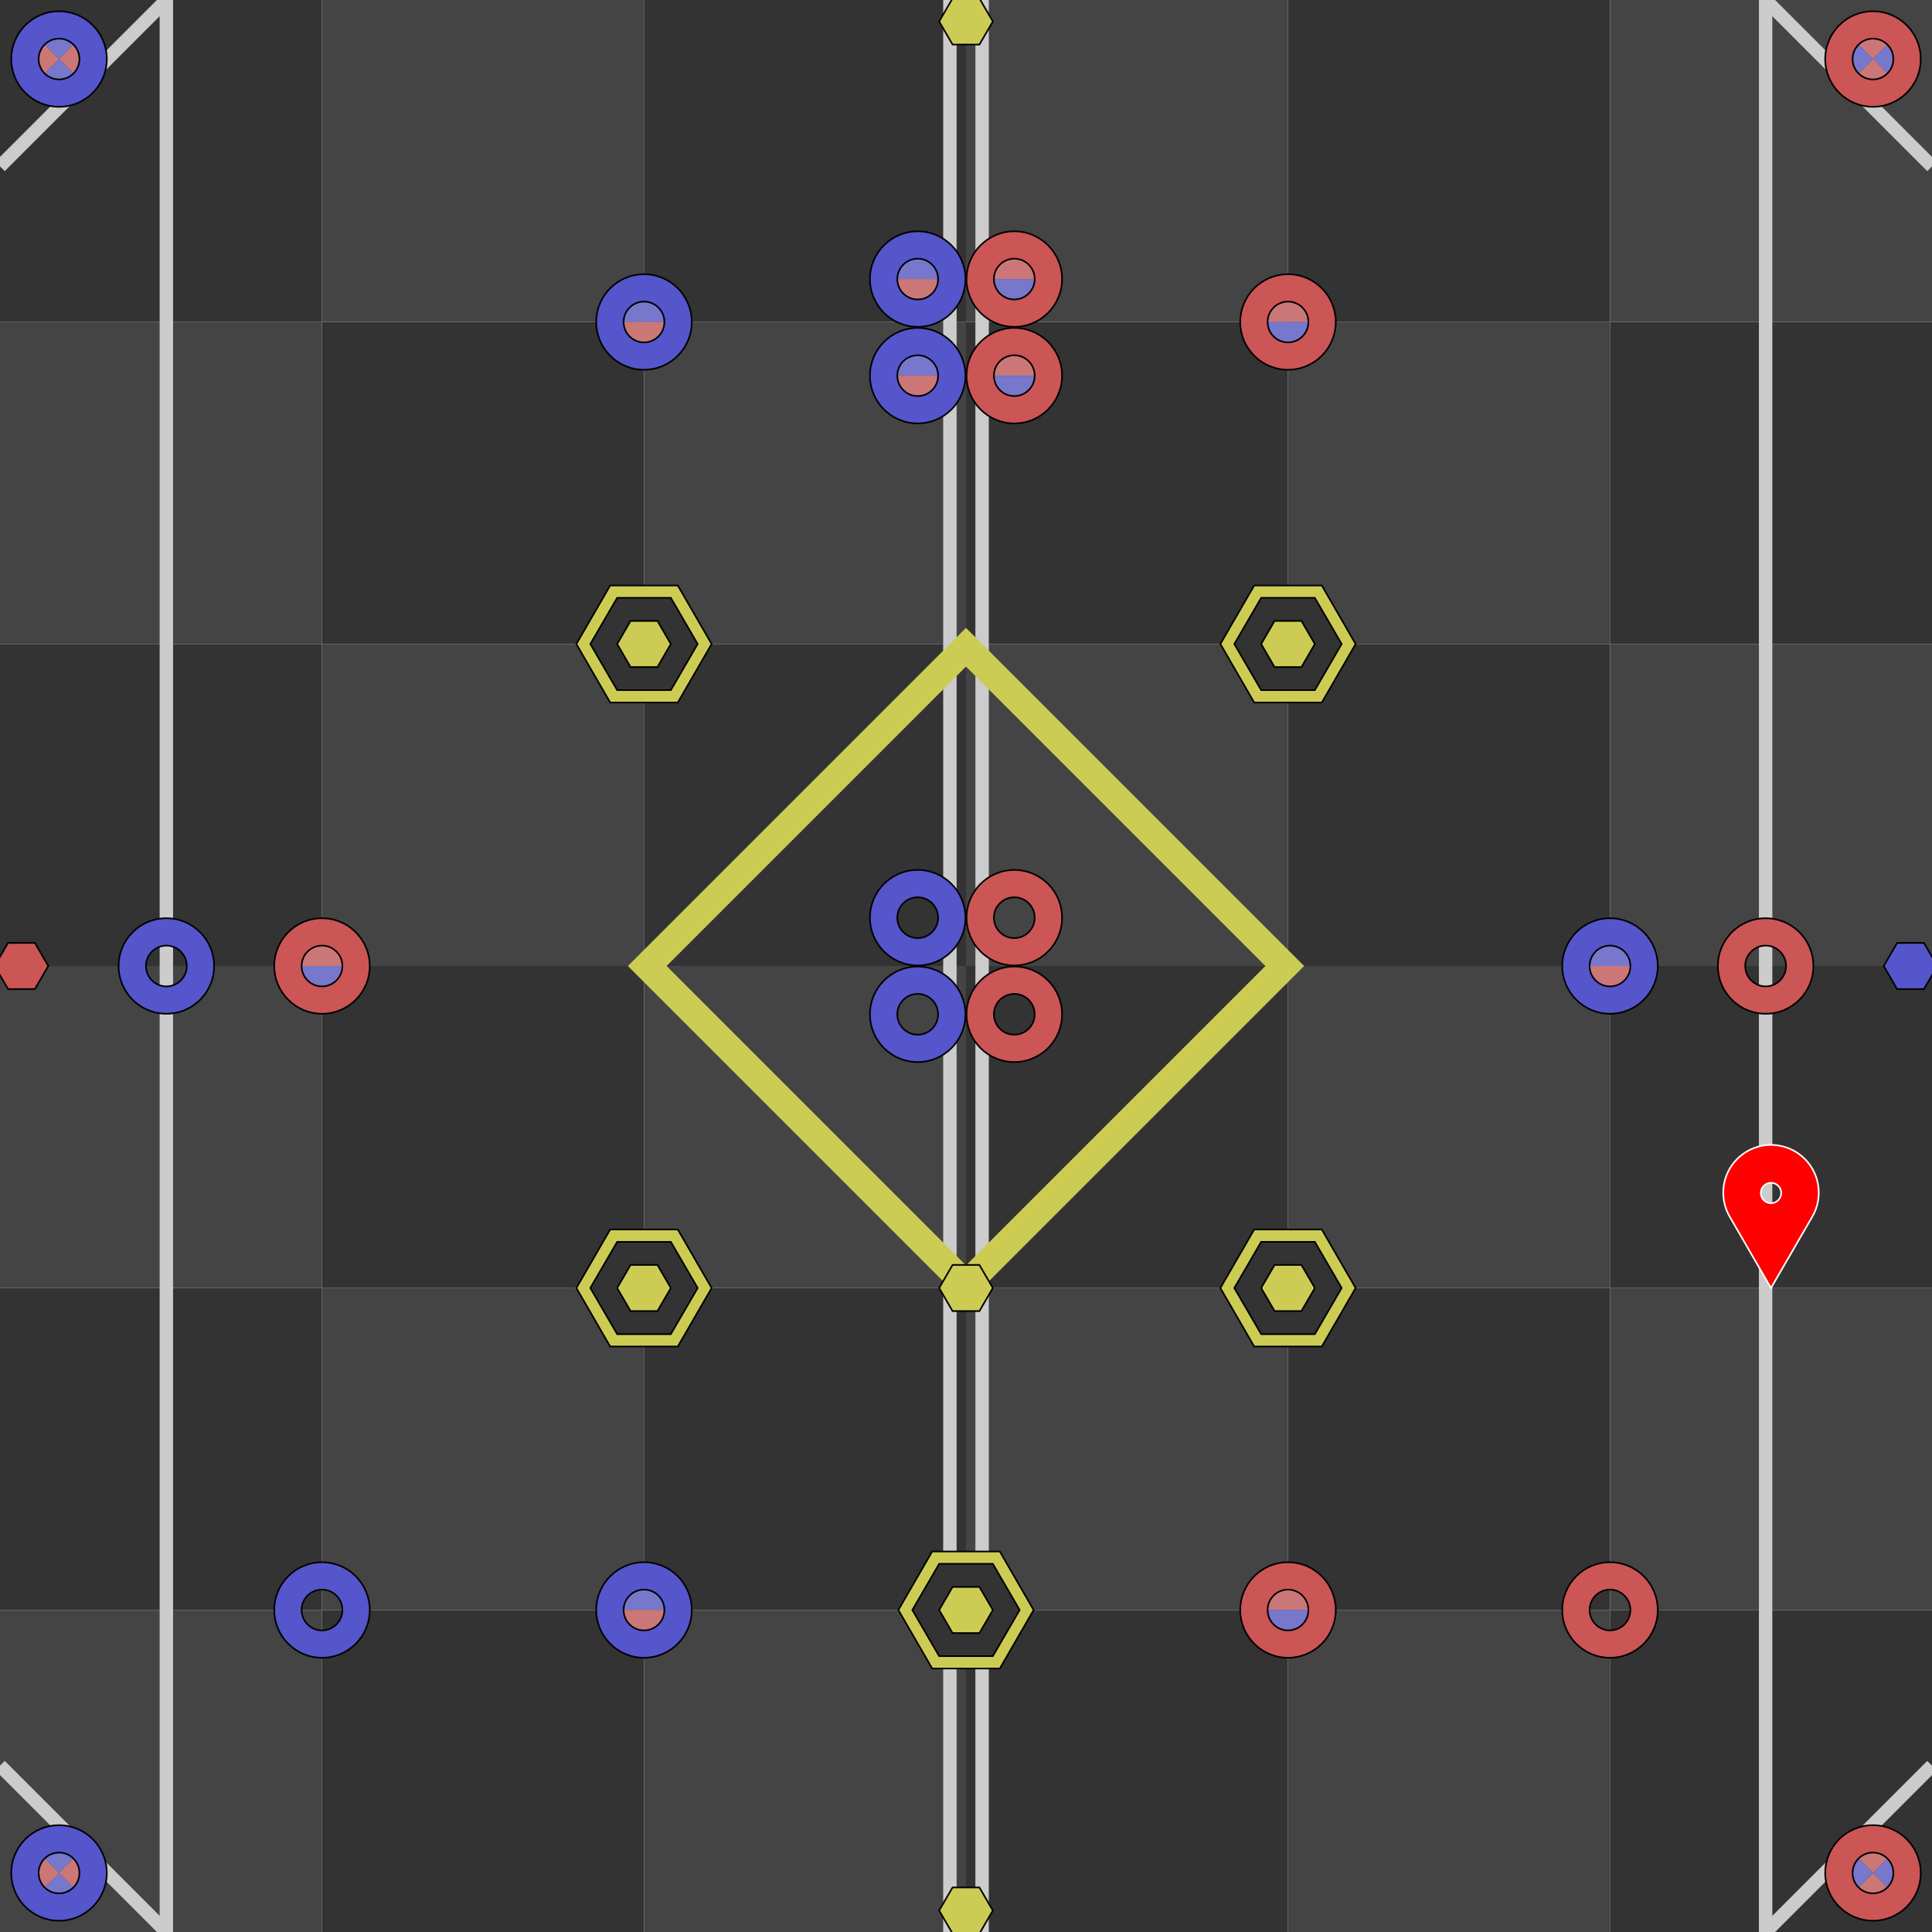
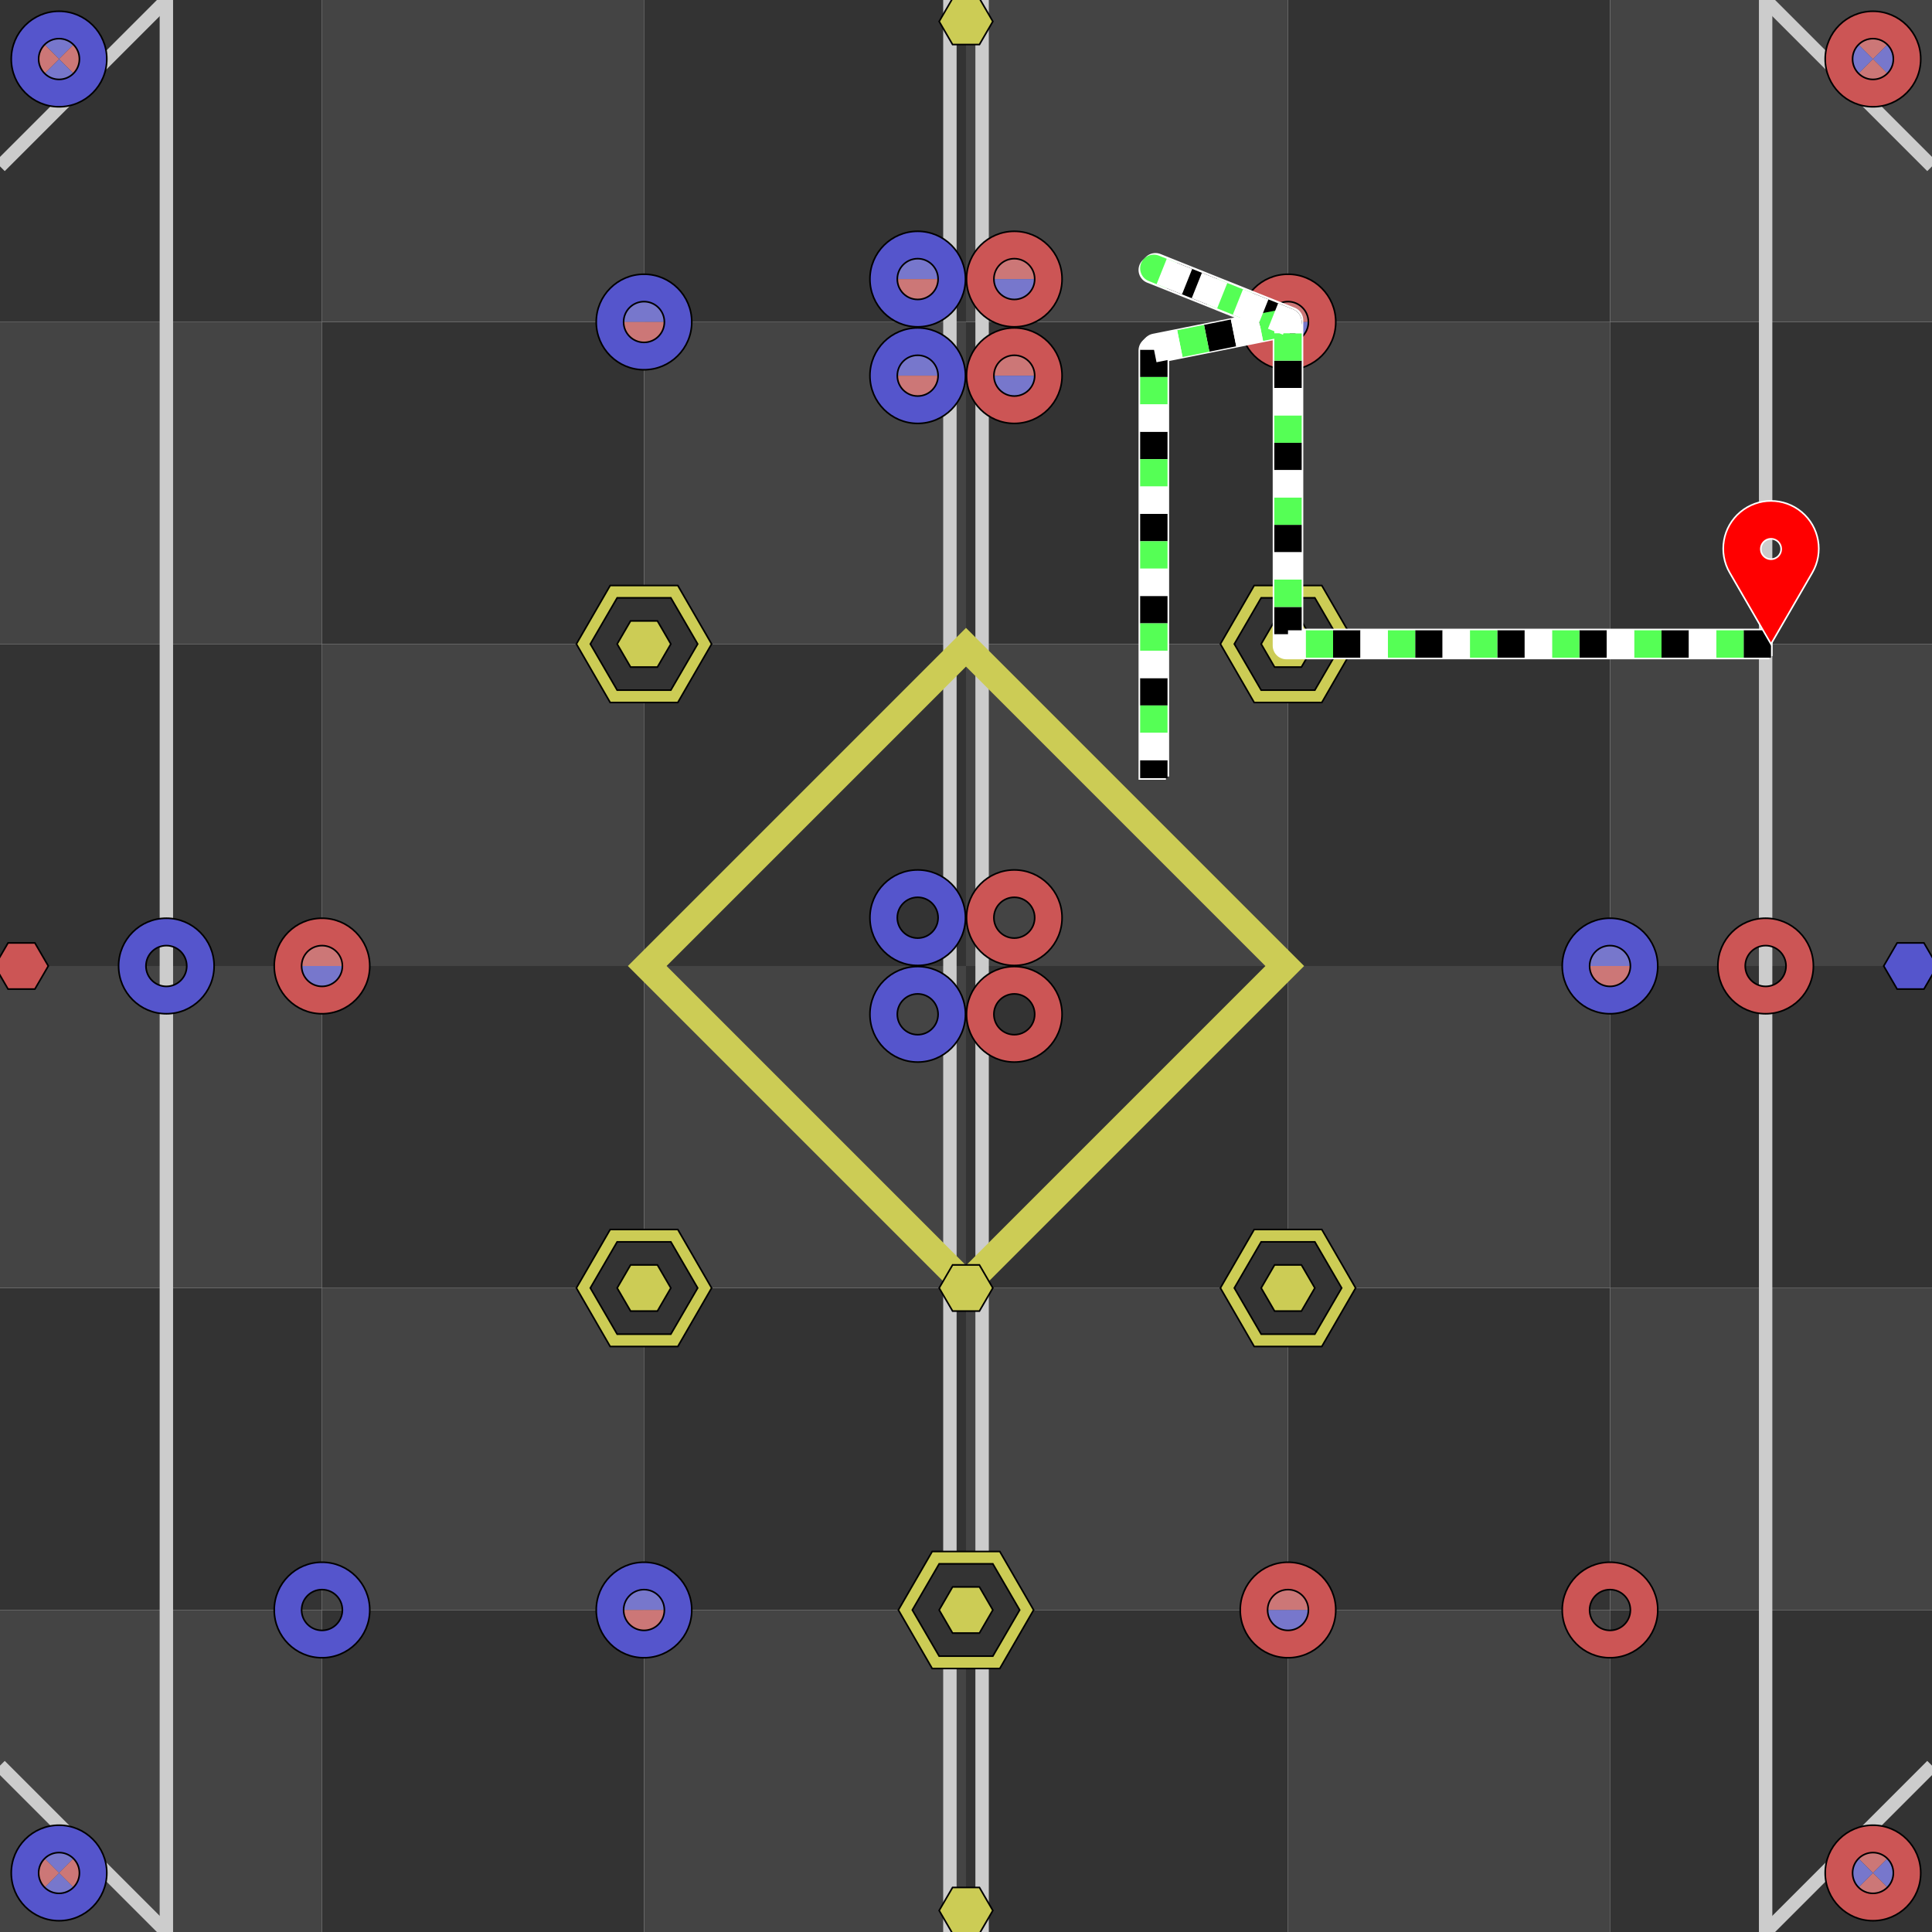
<svg xmlns="http://www.w3.org/2000/svg" version="1.1" width="600" height="600" viewBox="-1800 -1800 3600 3600">
  <g transform="scale(1, -1)">
    <rect x="-1800" y="-1800" width="600" height="600" fill="#444444" />
    <rect x="-1800" y="-1200" width="600" height="600" fill="#333333" />
    <rect x="-1800" y="-600" width="600" height="600" fill="#444444" />
    <rect x="-1800" y="0" width="600" height="600" fill="#333333" />
    <rect x="-1800" y="600" width="600" height="600" fill="#444444" />
    <rect x="-1800" y="1200" width="600" height="600" fill="#333333" />
    <rect x="-1200" y="-1800" width="600" height="600" fill="#333333" />
    <rect x="-1200" y="-1200" width="600" height="600" fill="#444444" />
    <rect x="-1200" y="-600" width="600" height="600" fill="#333333" />
    <rect x="-1200" y="0" width="600" height="600" fill="#444444" />
    <rect x="-1200" y="600" width="600" height="600" fill="#333333" />
    <rect x="-1200" y="1200" width="600" height="600" fill="#444444" />
    <rect x="-600" y="-1800" width="600" height="600" fill="#444444" />
    <rect x="-600" y="-1200" width="600" height="600" fill="#333333" />
    <rect x="-600" y="-600" width="600" height="600" fill="#444444" />
    <rect x="-600" y="0" width="600" height="600" fill="#333333" />
    <rect x="-600" y="600" width="600" height="600" fill="#444444" />
    <rect x="-600" y="1200" width="600" height="600" fill="#333333" />
    <rect x="0" y="-1800" width="600" height="600" fill="#333333" />
    <rect x="0" y="-1200" width="600" height="600" fill="#444444" />
    <rect x="0" y="-600" width="600" height="600" fill="#333333" />
    <rect x="0" y="0" width="600" height="600" fill="#444444" />
    <rect x="0" y="600" width="600" height="600" fill="#333333" />
    <rect x="0" y="1200" width="600" height="600" fill="#444444" />
    <rect x="600" y="-1800" width="600" height="600" fill="#444444" />
    <rect x="600" y="-1200" width="600" height="600" fill="#333333" />
    <rect x="600" y="-600" width="600" height="600" fill="#444444" />
    <rect x="600" y="0" width="600" height="600" fill="#333333" />
    <rect x="600" y="600" width="600" height="600" fill="#444444" />
    <rect x="600" y="1200" width="600" height="600" fill="#333333" />
    <rect x="1200" y="-1800" width="600" height="600" fill="#333333" />
    <rect x="1200" y="-1200" width="600" height="600" fill="#444444" />
    <rect x="1200" y="-600" width="600" height="600" fill="#333333" />
    <rect x="1200" y="0" width="600" height="600" fill="#444444" />
    <rect x="1200" y="600" width="600" height="600" fill="#333333" />
    <rect x="1200" y="1200" width="600" height="600" fill="#444444" />
    <line x1="-1490" y1="-1800" x2="-1490" y2="1800" stroke="#cccccc" stroke-width="25" />
    <line x1="-30" y1="-1800" x2="-30" y2="1800" stroke="#cccccc" stroke-width="25" />
    <line x1="30" y1="-1800" x2="30" y2="1800" stroke="#cccccc" stroke-width="25" />
    <line x1="1490" y1="-1800" x2="1490" y2="1800" stroke="#cccccc" stroke-width="25" />
    <line x1="-1800" y1="-1490" x2="-1490" y2="-1800" stroke="#cccccc" stroke-width="25" />
    <line x1="1800" y1="-1490" x2="1490" y2="-1800" stroke="#cccccc" stroke-width="25" />
    <line x1="-1800" y1="1490" x2="-1490" y2="1800" stroke="#cccccc" stroke-width="25" />
    <line x1="1800" y1="1490" x2="1490" y2="1800" stroke="#cccccc" stroke-width="25" />
    <rect x="-420" y="-420" width="840" height="840" transform="rotate(45)" stroke="#cccc55" fill="none" stroke-width="51" />
    <polygon points="-1710,0 -1735,43 -1785,43 -1810,0 -1785,-43 -1735,-43" fill="#cc5555" stroke="#000000" stroke-width="3" />
    <polygon points="1810,0 1785,43 1735,43 1710,0 1735,-43 1785,-43" fill="#5555cc" stroke="#000000" stroke-width="3" />
    <polygon points="50,1760 25,1803 -25,1803 -50,1760 -25,1717 25,1717" fill="#cccc55" stroke="#000000" stroke-width="3" />
    <polygon points="50,-600 25,-557 -25,-557 -50,-600 -25,-643 25,-643" fill="#cccc55" stroke="#000000" stroke-width="3" />
    <polygon points="50,-1760 25,-1717 -25,-1717 -50,-1760 -25,-1803 25,-1803" fill="#cccc55" stroke="#000000" stroke-width="3" />
    <polygon points="-474,600 -537,709 -663,709 -726,600 -663,491 -537,491" fill="#cccc55" stroke="#000000" stroke-width="3" />
    <polygon points="-500,600 -550,686 -650,686 -700,600 -650,514 -550,514" fill="#333333" stroke="#000000" stroke-width="3" />
    <polygon points="-550,600 -575,643 -625,643 -650,600 -625,557 -575,557" fill="#cccc55" stroke="#000000" stroke-width="3" />
    <polygon points="726,600 663,709 537,709 474,600 537,491 663,491" fill="#cccc55" stroke="#000000" stroke-width="3" />
    <polygon points="700,600 650,686 550,686 500,600 550,514 650,514" fill="#333333" stroke="#000000" stroke-width="3" />
    <polygon points="650,600 625,643 575,643 550,600 575,557 625,557" fill="#cccc55" stroke="#000000" stroke-width="3" />
    <polygon points="-474,-600 -537,-491 -663,-491 -726,-600 -663,-709 -537,-709" fill="#cccc55" stroke="#000000" stroke-width="3" />
    <polygon points="-500,-600 -550,-514 -650,-514 -700,-600 -650,-686 -550,-686" fill="#333333" stroke="#000000" stroke-width="3" />
    <polygon points="-550,-600 -575,-557 -625,-557 -650,-600 -625,-643 -575,-643" fill="#cccc55" stroke="#000000" stroke-width="3" />
    <polygon points="726,-600 663,-491 537,-491 474,-600 537,-709 663,-709" fill="#cccc55" stroke="#000000" stroke-width="3" />
    <polygon points="700,-600 650,-514 550,-514 500,-600 550,-686 650,-686" fill="#333333" stroke="#000000" stroke-width="3" />
    <polygon points="650,-600 625,-557 575,-557 550,-600 575,-643 625,-643" fill="#cccc55" stroke="#000000" stroke-width="3" />
    <polygon points="126,-1200 63,-1091 -63,-1091 -126,-1200 -63,-1309 63,-1309" fill="#cccc55" stroke="#000000" stroke-width="3" />
    <polygon points="100,-1200 50,-1114 -50,-1114 -100,-1200 -50,-1286 50,-1286" fill="#333333" stroke="#000000" stroke-width="3" />
    <polygon points="50,-1200 25,-1157 -25,-1157 -50,-1200 -25,-1243 25,-1243" fill="#cccc55" stroke="#000000" stroke-width="3" />
    <path d="M 1690,1690 l -63,63 a 89,89 0 0,0 126,0 z" fill="#cc7777" />
    <path d="M 1690,1690 l 63,63 a 89,89 0 0,0 0,-126 z" fill="#7777cc" />
    <path d="M 1690,1690 l 63,-63 a 89,89 0 0,0 -126,0 z" fill="#cc7777" />
    <path d="M 1690,1690 l -63,-63 a 89,89 0 0,0 0,126 z" fill="#7777cc" />
    <path d="M 1601,1690 a 89 89 0 0 0 178 0 a 89 89 0 0 0 -178 0 z m 51 0 a 38 38 0 0 0 76 0 a 38 38 0 0 0 -76 0 z" fill="#cc5555" stroke="#000000" stroke-width="3" fill-rule="evenodd" />
    <path d="M 1690,-1690 l -63,63 a 89,89 0 0,0 126,0 z" fill="#cc7777" />
    <path d="M 1690,-1690 l 63,63 a 89,89 0 0,0 0,-126 z" fill="#7777cc" />
    <path d="M 1690,-1690 l 63,-63 a 89,89 0 0,0 -126,0 z" fill="#cc7777" />
    <path d="M 1690,-1690 l -63,-63 a 89,89 0 0,0 0,126 z" fill="#7777cc" />
    <path d="M 1601,-1690 a 89 89 0 0 0 178 0 a 89 89 0 0 0 -178 0 z m 51 0 a 38 38 0 0 0 76 0 a 38 38 0 0 0 -76 0 z" fill="#cc5555" stroke="#000000" stroke-width="3" fill-rule="evenodd" />
    <path d="M -1690,1690 l -63,63 a 89,89 0 0,0 126,0 z" fill="#7777cc" />
    <path d="M -1690,1690 l 63,63 a 89,89 0 0,0 0,-126 z" fill="#cc7777" />
    <path d="M -1690,1690 l 63,-63 a 89,89 0 0,0 -126,0 z" fill="#7777cc" />
    <path d="M -1690,1690 l -63,-63 a 89,89 0 0,0 0,126 z" fill="#cc7777" />
    <path d="M -1779,1690 a 89 89 0 0 0 178 0 a 89 89 0 0 0 -178 0 z m 51 0 a 38 38 0 0 0 76 0 a 38 38 0 0 0 -76 0 z" fill="#5555cc" stroke="#000000" stroke-width="3" fill-rule="evenodd" />
    <path d="M -1690,-1690 l -63,63 a 89,89 0 0,0 126,0 z" fill="#7777cc" />
    <path d="M -1690,-1690 l 63,63 a 89,89 0 0,0 0,-126 z" fill="#cc7777" />
    <path d="M -1690,-1690 l 63,-63 a 89,89 0 0,0 -126,0 z" fill="#7777cc" />
    <path d="M -1690,-1690 l -63,-63 a 89,89 0 0,0 0,126 z" fill="#cc7777" />
    <path d="M -1779,-1690 a 89 89 0 0 0 178 0 a 89 89 0 0 0 -178 0 z m 51 0 a 38 38 0 0 0 76 0 a 38 38 0 0 0 -76 0 z" fill="#5555cc" stroke="#000000" stroke-width="3" fill-rule="evenodd" />
    <path d="M 1,1280 a 89,89 0 1,0 178,0" fill="#cc7777" />
    <path d="M 1,1280 a 89,89 0 1,1 178,0" fill="#7777cc" />
    <path d="M 1,1280 a 89 89 0 0 0 178 0 a 89 89 0 0 0 -178 0 z m 51 0 a 38 38 0 0 0 76 0 a 38 38 0 0 0 -76 0 z" fill="#cc5555" stroke="#000000" stroke-width="3" fill-rule="evenodd" />
    <path d="M 511,1200 a 89,89 0 1,0 178,0" fill="#cc7777" />
    <path d="M 511,1200 a 89,89 0 1,1 178,0" fill="#7777cc" />
    <path d="M 511,1200 a 89 89 0 0 0 178 0 a 89 89 0 0 0 -178 0 z m 51 0 a 38 38 0 0 0 76 0 a 38 38 0 0 0 -76 0 z" fill="#cc5555" stroke="#000000" stroke-width="3" fill-rule="evenodd" />
    <path d="M 1,1100 a 89,89 0 1,0 178,0" fill="#cc7777" />
    <path d="M 1,1100 a 89,89 0 1,1 178,0" fill="#7777cc" />
    <path d="M 1,1100 a 89 89 0 0 0 178 0 a 89 89 0 0 0 -178 0 z m 51 0 a 38 38 0 0 0 76 0 a 38 38 0 0 0 -76 0 z" fill="#cc5555" stroke="#000000" stroke-width="3" fill-rule="evenodd" />
    <path d="M -1289,0 a 89,89 0 1,0 178,0" fill="#cc7777" />
    <path d="M -1289,0 a 89,89 0 1,1 178,0" fill="#7777cc" />
    <path d="M -1289,0 a 89 89 0 0 0 178 0 a 89 89 0 0 0 -178 0 z m 51 0 a 38 38 0 0 0 76 0 a 38 38 0 0 0 -76 0 z" fill="#cc5555" stroke="#000000" stroke-width="3" fill-rule="evenodd" />
    <path d="M 511,-1200 a 89,89 0 1,0 178,0" fill="#cc7777" />
    <path d="M 511,-1200 a 89,89 0 1,1 178,0" fill="#7777cc" />
    <path d="M 511,-1200 a 89 89 0 0 0 178 0 a 89 89 0 0 0 -178 0 z m 51 0 a 38 38 0 0 0 76 0 a 38 38 0 0 0 -76 0 z" fill="#cc5555" stroke="#000000" stroke-width="3" fill-rule="evenodd" />
    <path d="M -179,1280 a 89,89 0 1,0 178,0" fill="#7777cc" />
    <path d="M -179,1280 a 89,89 0 1,1 178,0" fill="#cc7777" />
    <path d="M -179,1280 a 89 89 0 0 0 178 0 a 89 89 0 0 0 -178 0 z m 51 0 a 38 38 0 0 0 76 0 a 38 38 0 0 0 -76 0 z" fill="#5555cc" stroke="#000000" stroke-width="3" fill-rule="evenodd" />
    <path d="M -689,1200 a 89,89 0 1,0 178,0" fill="#7777cc" />
    <path d="M -689,1200 a 89,89 0 1,1 178,0" fill="#cc7777" />
    <path d="M -689,1200 a 89 89 0 0 0 178 0 a 89 89 0 0 0 -178 0 z m 51 0 a 38 38 0 0 0 76 0 a 38 38 0 0 0 -76 0 z" fill="#5555cc" stroke="#000000" stroke-width="3" fill-rule="evenodd" />
    <path d="M -179,1100 a 89,89 0 1,0 178,0" fill="#7777cc" />
    <path d="M -179,1100 a 89,89 0 1,1 178,0" fill="#cc7777" />
    <path d="M -179,1100 a 89 89 0 0 0 178 0 a 89 89 0 0 0 -178 0 z m 51 0 a 38 38 0 0 0 76 0 a 38 38 0 0 0 -76 0 z" fill="#5555cc" stroke="#000000" stroke-width="3" fill-rule="evenodd" />
    <path d="M 1111,0 a 89,89 0 1,0 178,0" fill="#7777cc" />
    <path d="M 1111,0 a 89,89 0 1,1 178,0" fill="#cc7777" />
    <path d="M 1111,0 a 89 89 0 0 0 178 0 a 89 89 0 0 0 -178 0 z m 51 0 a 38 38 0 0 0 76 0 a 38 38 0 0 0 -76 0 z" fill="#5555cc" stroke="#000000" stroke-width="3" fill-rule="evenodd" />
    <path d="M -689,-1200 a 89,89 0 1,0 178,0" fill="#7777cc" />
    <path d="M -689,-1200 a 89,89 0 1,1 178,0" fill="#cc7777" />
    <path d="M -689,-1200 a 89 89 0 0 0 178 0 a 89 89 0 0 0 -178 0 z m 51 0 a 38 38 0 0 0 76 0 a 38 38 0 0 0 -76 0 z" fill="#5555cc" stroke="#000000" stroke-width="3" fill-rule="evenodd" />
    <path d="M 1,90 a 89 89 0 0 0 178 0 a 89 89 0 0 0 -178 0 z m 51 0 a 38 38 0 0 0 76 0 a 38 38 0 0 0 -76 0 z" fill="#cc5555" stroke="#000000" stroke-width="3" fill-rule="evenodd" />
    <path d="M 1401,0 a 89 89 0 0 0 178 0 a 89 89 0 0 0 -178 0 z m 51 0 a 38 38 0 0 0 76 0 a 38 38 0 0 0 -76 0 z" fill="#cc5555" stroke="#000000" stroke-width="3" fill-rule="evenodd" />
    <path d="M 1,-90 a 89 89 0 0 0 178 0 a 89 89 0 0 0 -178 0 z m 51 0 a 38 38 0 0 0 76 0 a 38 38 0 0 0 -76 0 z" fill="#cc5555" stroke="#000000" stroke-width="3" fill-rule="evenodd" />
    <path d="M 1111,-1200 a 89 89 0 0 0 178 0 a 89 89 0 0 0 -178 0 z m 51 0 a 38 38 0 0 0 76 0 a 38 38 0 0 0 -76 0 z" fill="#cc5555" stroke="#000000" stroke-width="3" fill-rule="evenodd" />
    <path d="M -179,90 a 89 89 0 0 0 178 0 a 89 89 0 0 0 -178 0 z m 51 0 a 38 38 0 0 0 76 0 a 38 38 0 0 0 -76 0 z" fill="#5555cc" stroke="#000000" stroke-width="3" fill-rule="evenodd" />
    <path d="M -1579,0 a 89 89 0 0 0 178 0 a 89 89 0 0 0 -178 0 z m 51 0 a 38 38 0 0 0 76 0 a 38 38 0 0 0 -76 0 z" fill="#5555cc" stroke="#000000" stroke-width="3" fill-rule="evenodd" />
    <path d="M -179,-90 a 89 89 0 0 0 178 0 a 89 89 0 0 0 -178 0 z m 51 0 a 38 38 0 0 0 76 0 a 38 38 0 0 0 -76 0 z" fill="#5555cc" stroke="#000000" stroke-width="3" fill-rule="evenodd" />
    <path d="M -1289,-1200 a 89 89 0 0 0 178 0 a 89 89 0 0 0 -178 0 z m 51 0 a 38 38 0 0 0 76 0 a 38 38 0 0 0 -76 0 z" fill="#5555cc" stroke="#000000" stroke-width="3" fill-rule="evenodd" />
-     <polyline points="1503,-597" fill="none" stroke="#ffffff" stroke-width="51" stroke-linejoin="round" />
-     <polyline points="1497,-603" fill="none" stroke="#ffffff" stroke-width="51" stroke-linejoin="round" />
-     <polyline points="1500,-600" fill="none" stroke="#000000" stroke-width="51" stroke-dasharray="51,102" stroke-linejoin="round" />
-     <polyline points="1500,-600" fill="none" stroke="#55ff55" stroke-width="51" stroke-dasharray="51,102" stroke-dashoffset="102" stroke-linejoin="round" />
-     <polyline points="1500,-600" fill="none" stroke="#ffffff" stroke-width="51" stroke-dasharray="51,102" stroke-dashoffset="51" stroke-linejoin="round" />
-     <path d="M 1500,-600 l -77 133 a 89 89 0 1 0 154 0 z m -19 177 a 19 19 0 0 0 38 0 a 19 19 0 0 0 -38 0 z" fill="#ff0000" stroke="#ffffff" stroke-width="3" fill-rule="evenodd" />
+     <polyline points="1503,603 603,603 603,1203 353,1303 603,1203 353,1153 353,353" fill="none" stroke="#ffffff" stroke-width="51" stroke-linejoin="round" />
+     <polyline points="1497,597 597,597 597,1197 347,1297 597,1197 347,1147 347,347" fill="none" stroke="#ffffff" stroke-width="51" stroke-linejoin="round" />
+     <polyline points="1500,600 600,600 600,1200 350,1300 600,1200 350,1150 350,350" fill="none" stroke="#000000" stroke-width="51" stroke-dasharray="51,102" stroke-linejoin="round" />
+     <polyline points="1500,600 600,600 600,1200 350,1300 600,1200 350,1150 350,350" fill="none" stroke="#55ff55" stroke-width="51" stroke-dasharray="51,102" stroke-dashoffset="102" stroke-linejoin="round" />
+     <polyline points="1500,600 600,600 600,1200 350,1300 600,1200 350,1150 350,350" fill="none" stroke="#ffffff" stroke-width="51" stroke-dasharray="51,102" stroke-dashoffset="51" stroke-linejoin="round" />
+     <path d="M 1500,600 l -77 133 a 89 89 0 1 0 154 0 z m -19 177 a 19 19 0 0 0 38 0 a 19 19 0 0 0 -38 0 z" fill="#ff0000" stroke="#ffffff" stroke-width="3" fill-rule="evenodd" />
  </g>
</svg>
